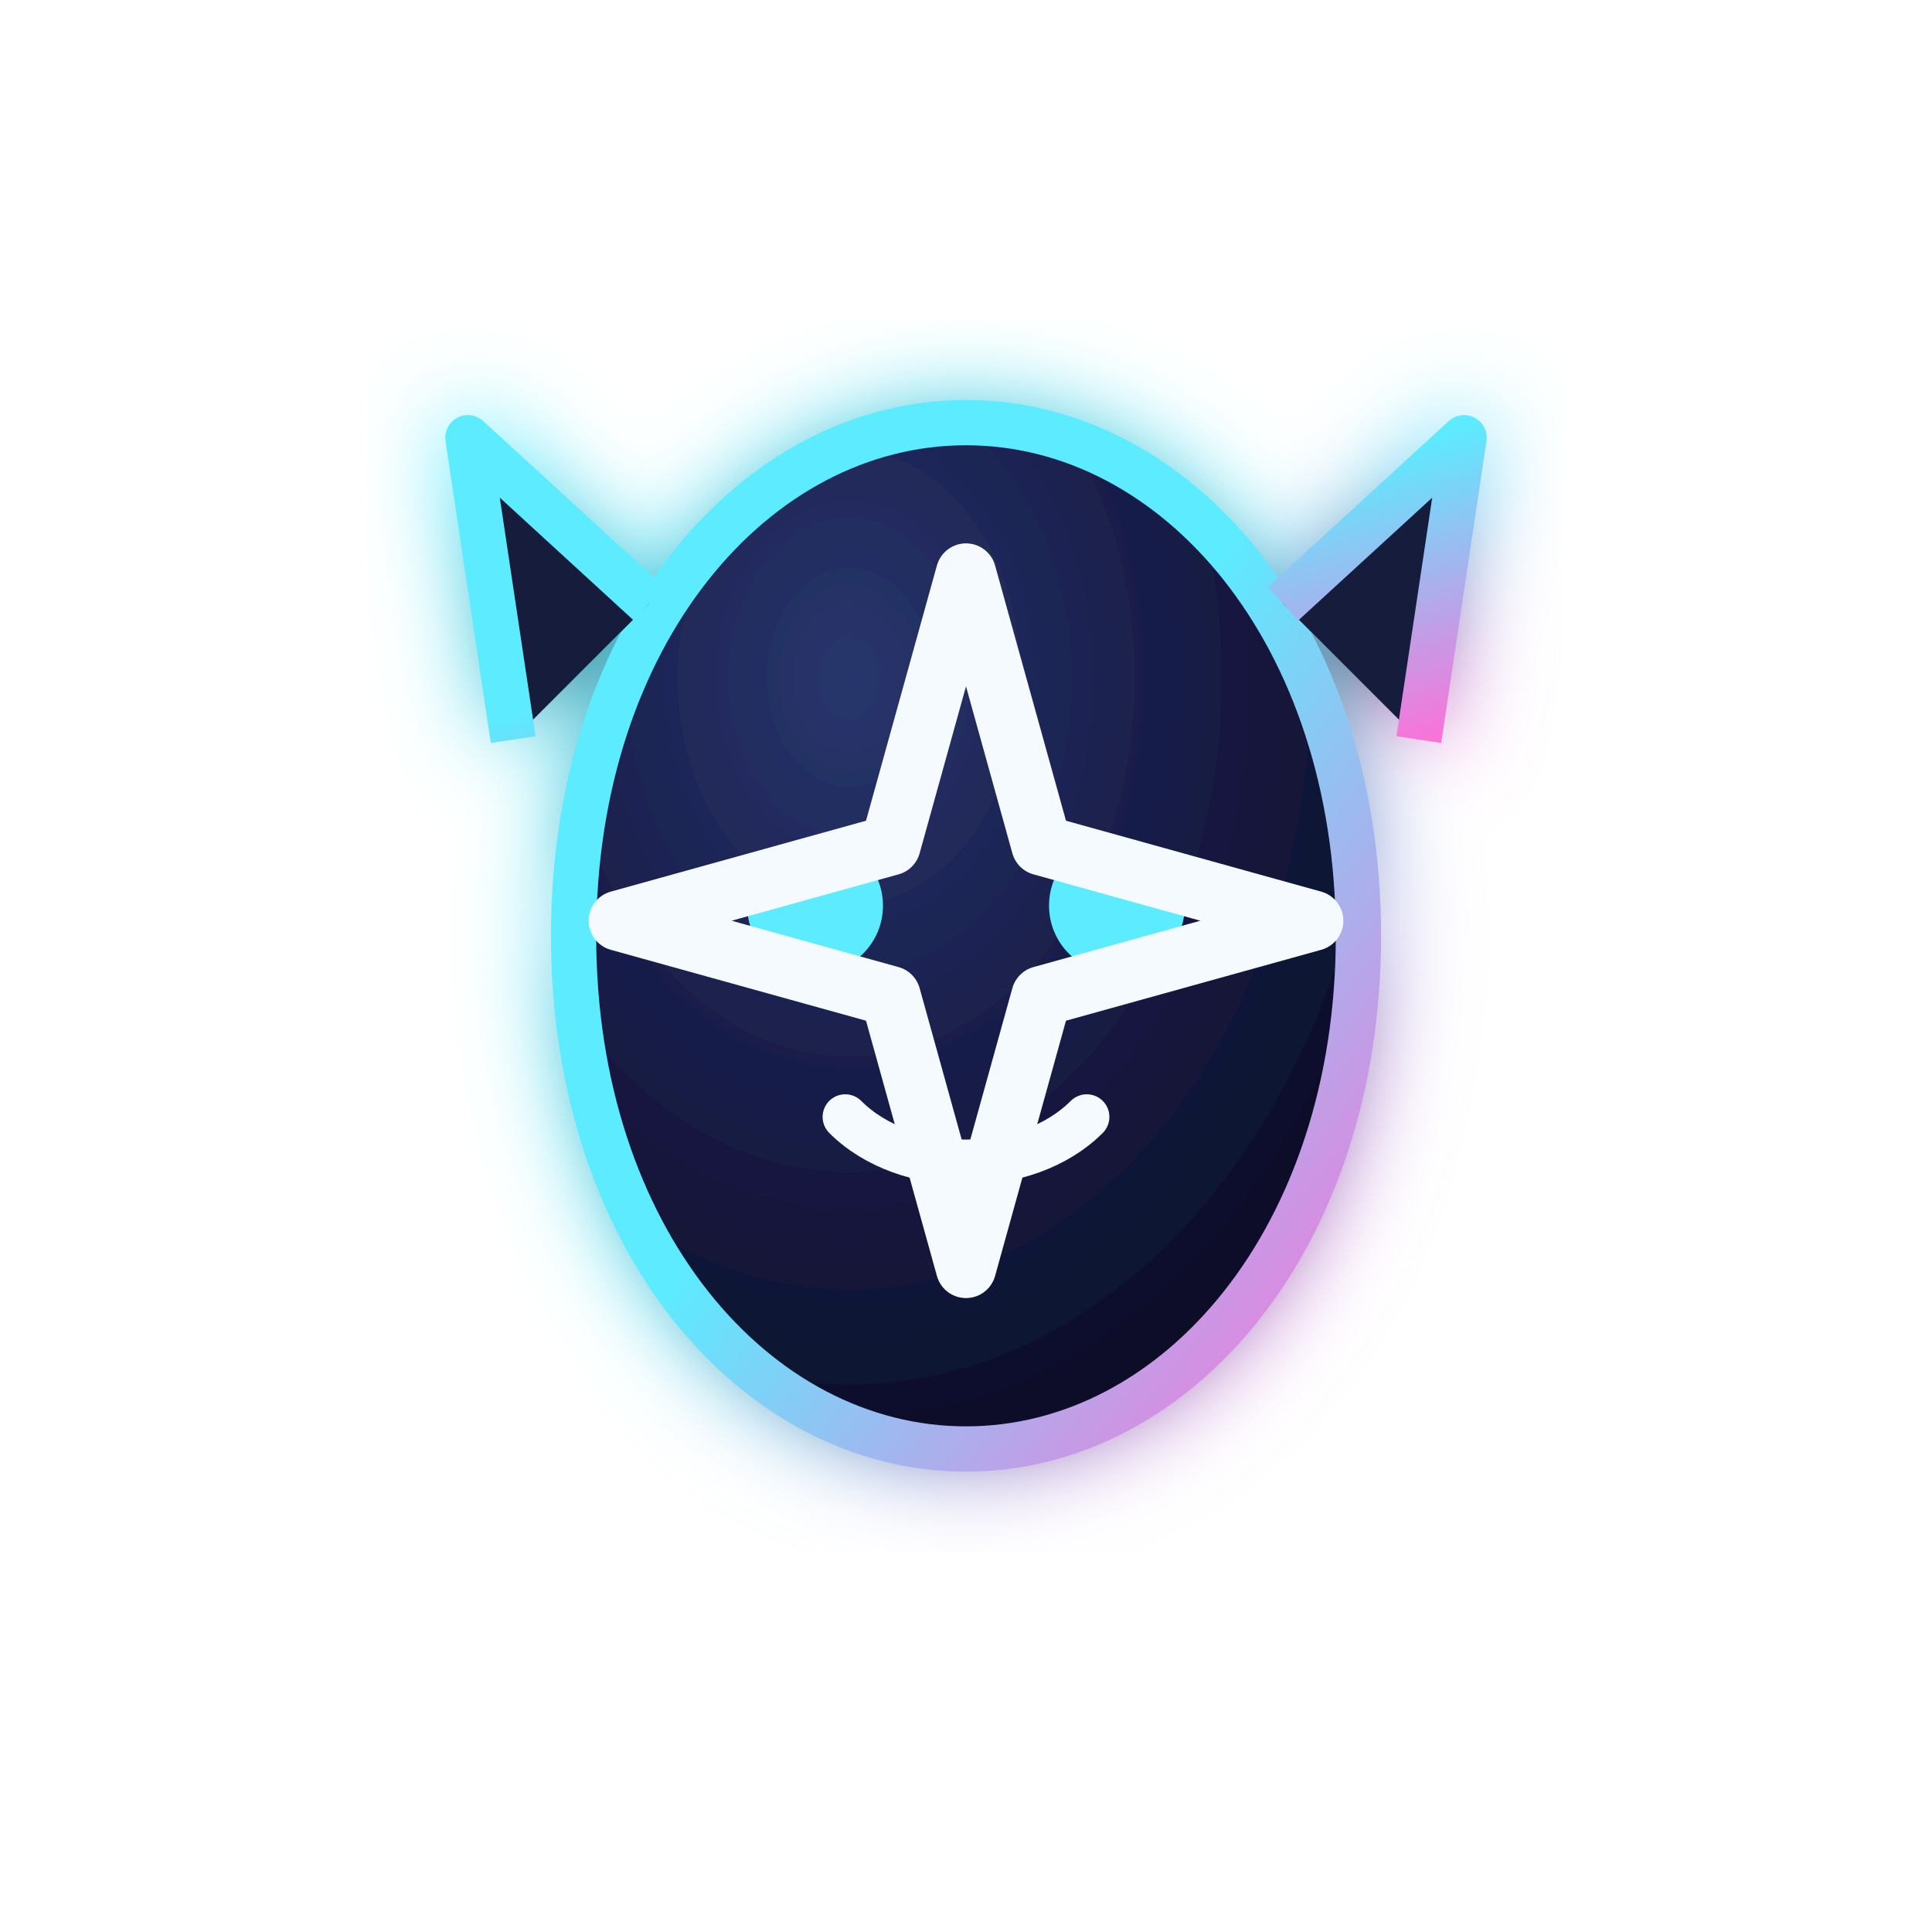
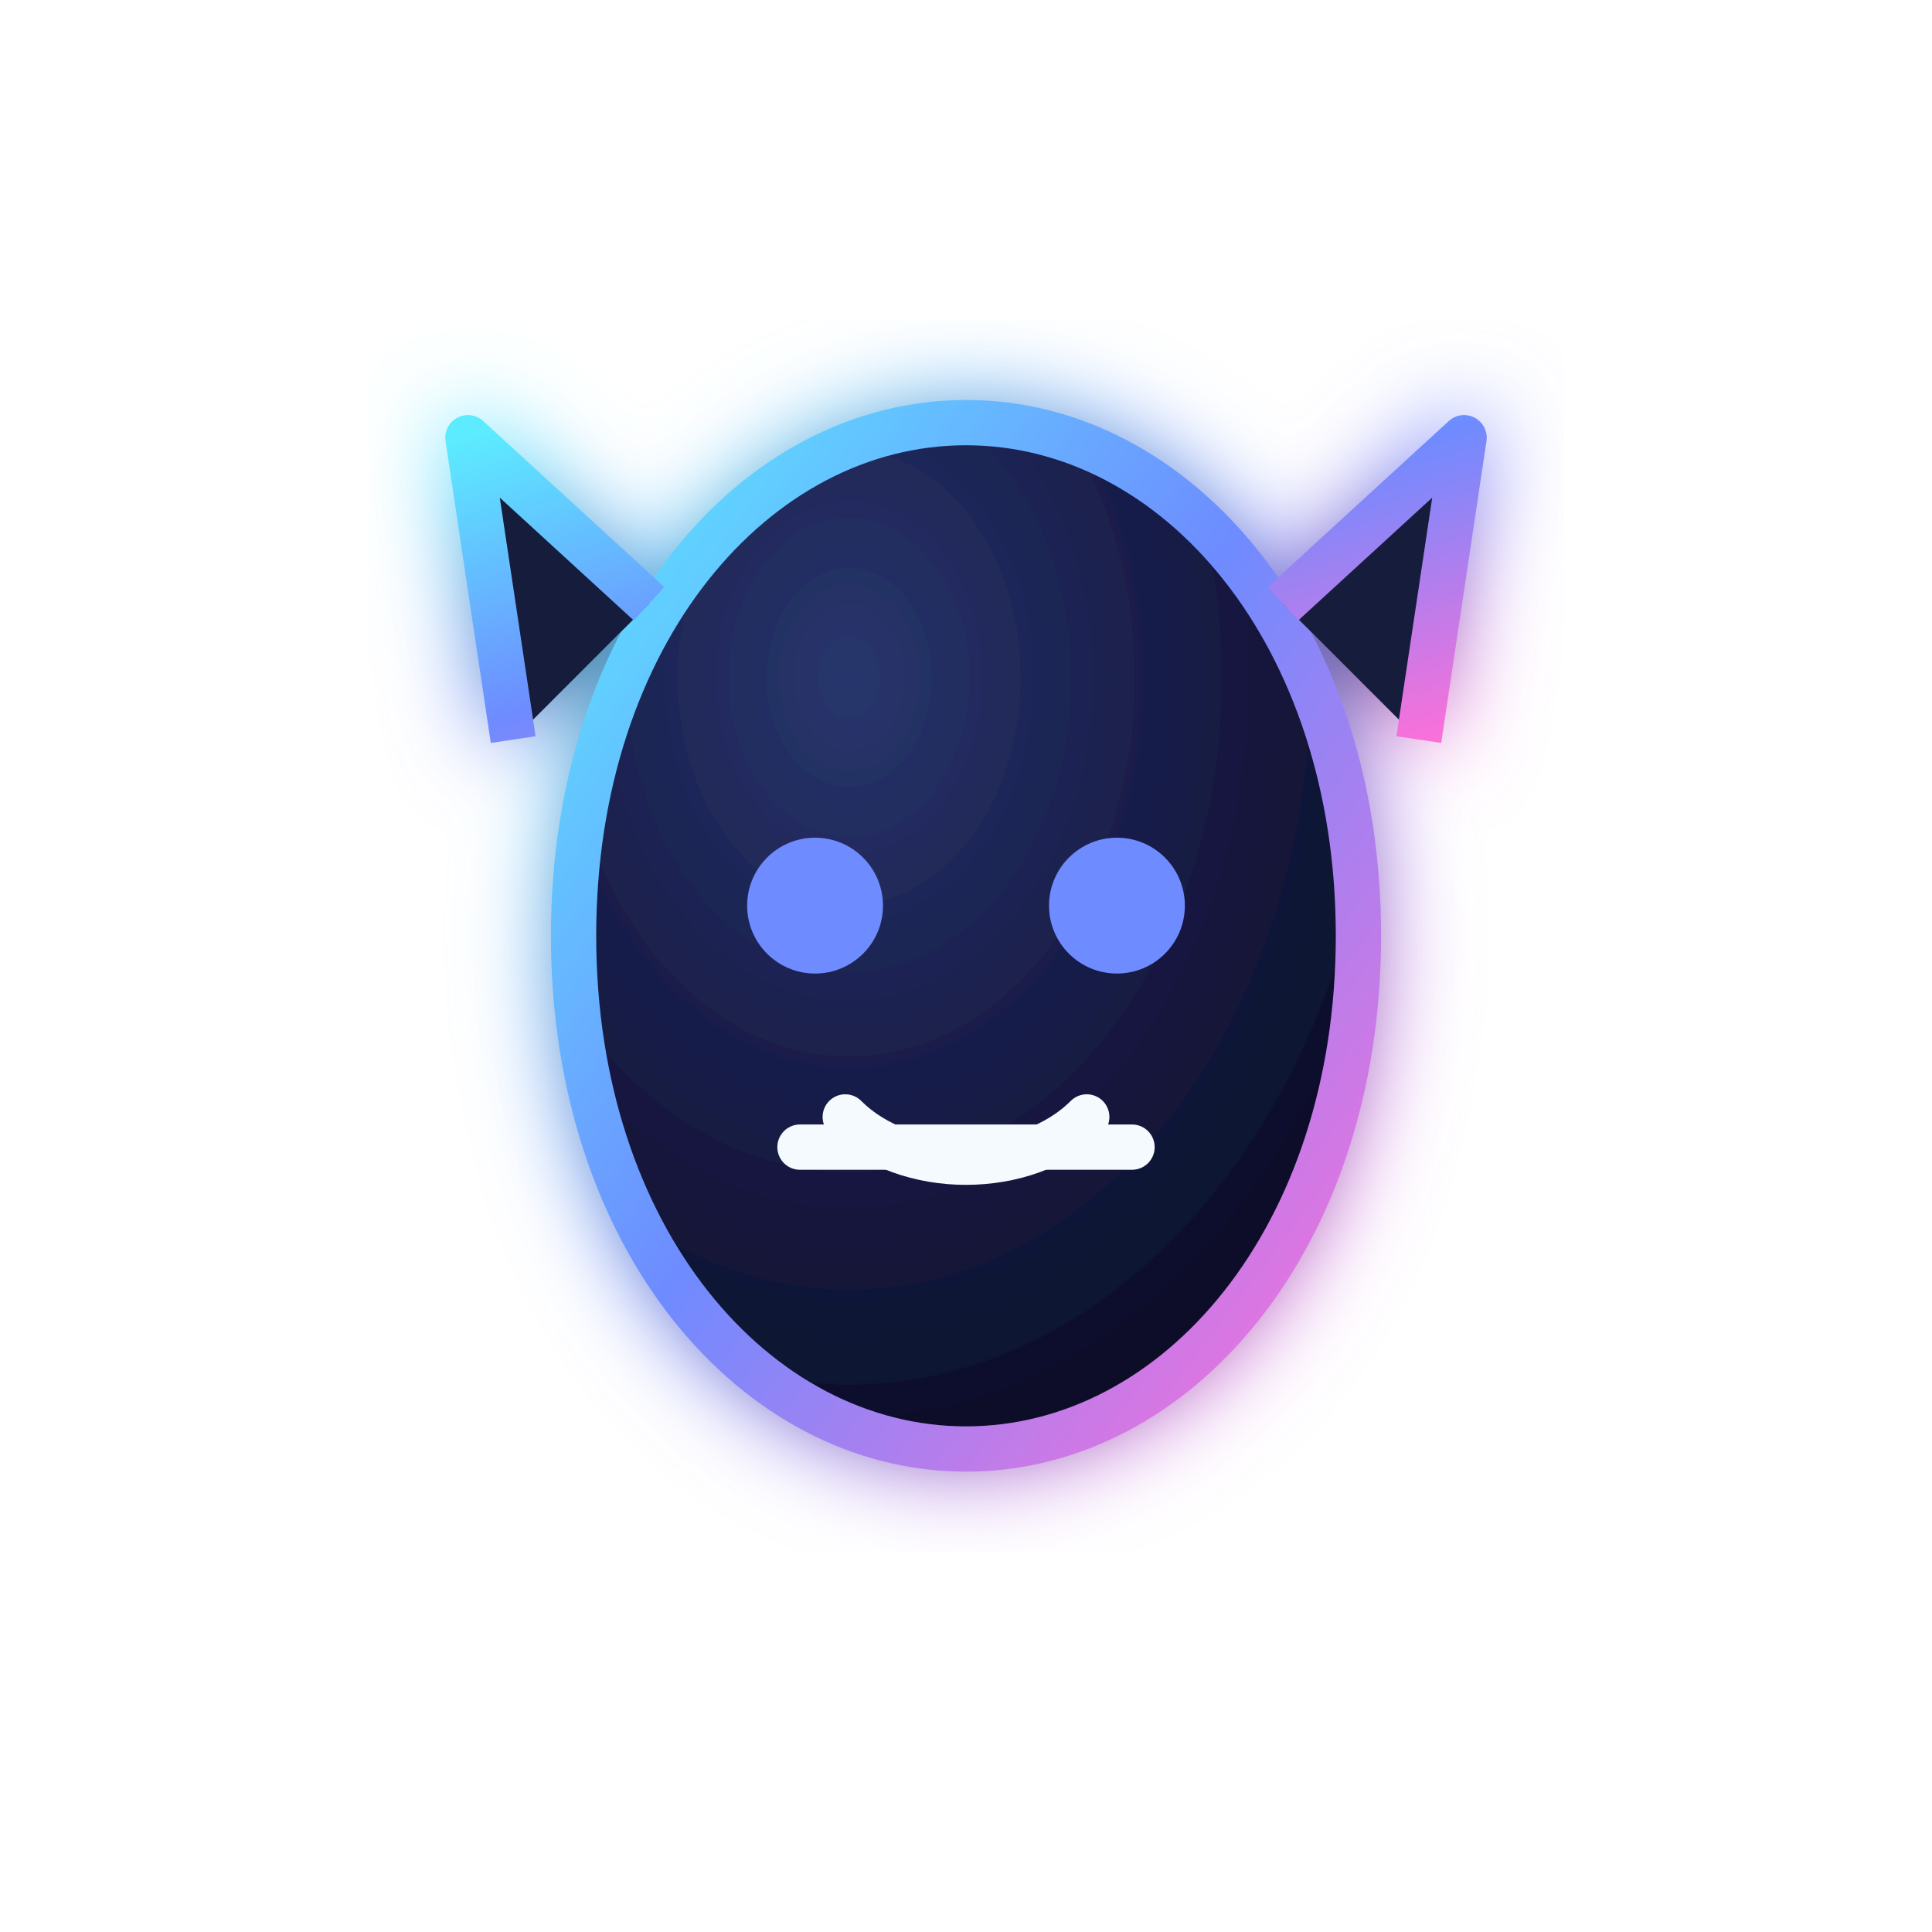
<svg xmlns="http://www.w3.org/2000/svg" width="128" height="128" viewBox="0 0 128 128">
  <defs>
    <radialGradient id="core" cx="35%" cy="25%" r="80%">
      <stop offset="0" stop-color="#28366D" />
      <stop offset=".55" stop-color="#171B45" />
      <stop offset="1" stop-color="#0A0D25" />
    </radialGradient>
    <linearGradient id="rim" x1="0" y1="0" x2="1" y2="1">
      <stop stop-color="#5CEBFF" />
-       <stop offset=".48" stop-color="#5CEBFF" />
+       <stop offset=".48" stop-color="#6E8BFF" />
      <stop offset="1" stop-color="#FF6FD8" />
    </linearGradient>
    <filter id="glow">
      <feGaussianBlur stdDeviation="3" result="b" />
      <feMerge>
        <feMergeNode in="b" />
        <feMergeNode in="SourceGraphic" />
      </feMerge>
    </filter>
  </defs>
  <g filter="url(#glow)">
    <path d="M38 62c0-20 12-34 26-34s26 14 26 34-12 34-26 34S38 82 38 62Z" fill="url(#core)" stroke="url(#rim)" stroke-width="3" />
    <path d="M43 40 31 29l3 20M85 40l12-11-3 20" fill="#141A3A" stroke="url(#rim)" stroke-width="3" stroke-linejoin="round" />
-     <circle cx="54" cy="60" r="4.5" fill="#5CEBFF" />
-     <circle cx="74" cy="60" r="4.5" fill="#5CEBFF" />
-     <path d="M64 38l5 18 18 5-18 5-5 18-5-18-18-5 18-5Z" fill="none" stroke="#F5FAFF" stroke-width="4" stroke-linejoin="round" />
+     <circle cx="54" cy="60" r="4.5" fill="#6E8BFF" />
+     <circle cx="74" cy="60" r="4.5" fill="#6E8BFF" />
+     <path d="M53 76h22" stroke="#F5FAFF" stroke-width="3" stroke-linecap="round" />
    <path d="M56 74c4 4 12 4 16 0" fill="none" stroke="#F5FAFF" stroke-width="3" stroke-linecap="round" />
  </g>
</svg>
